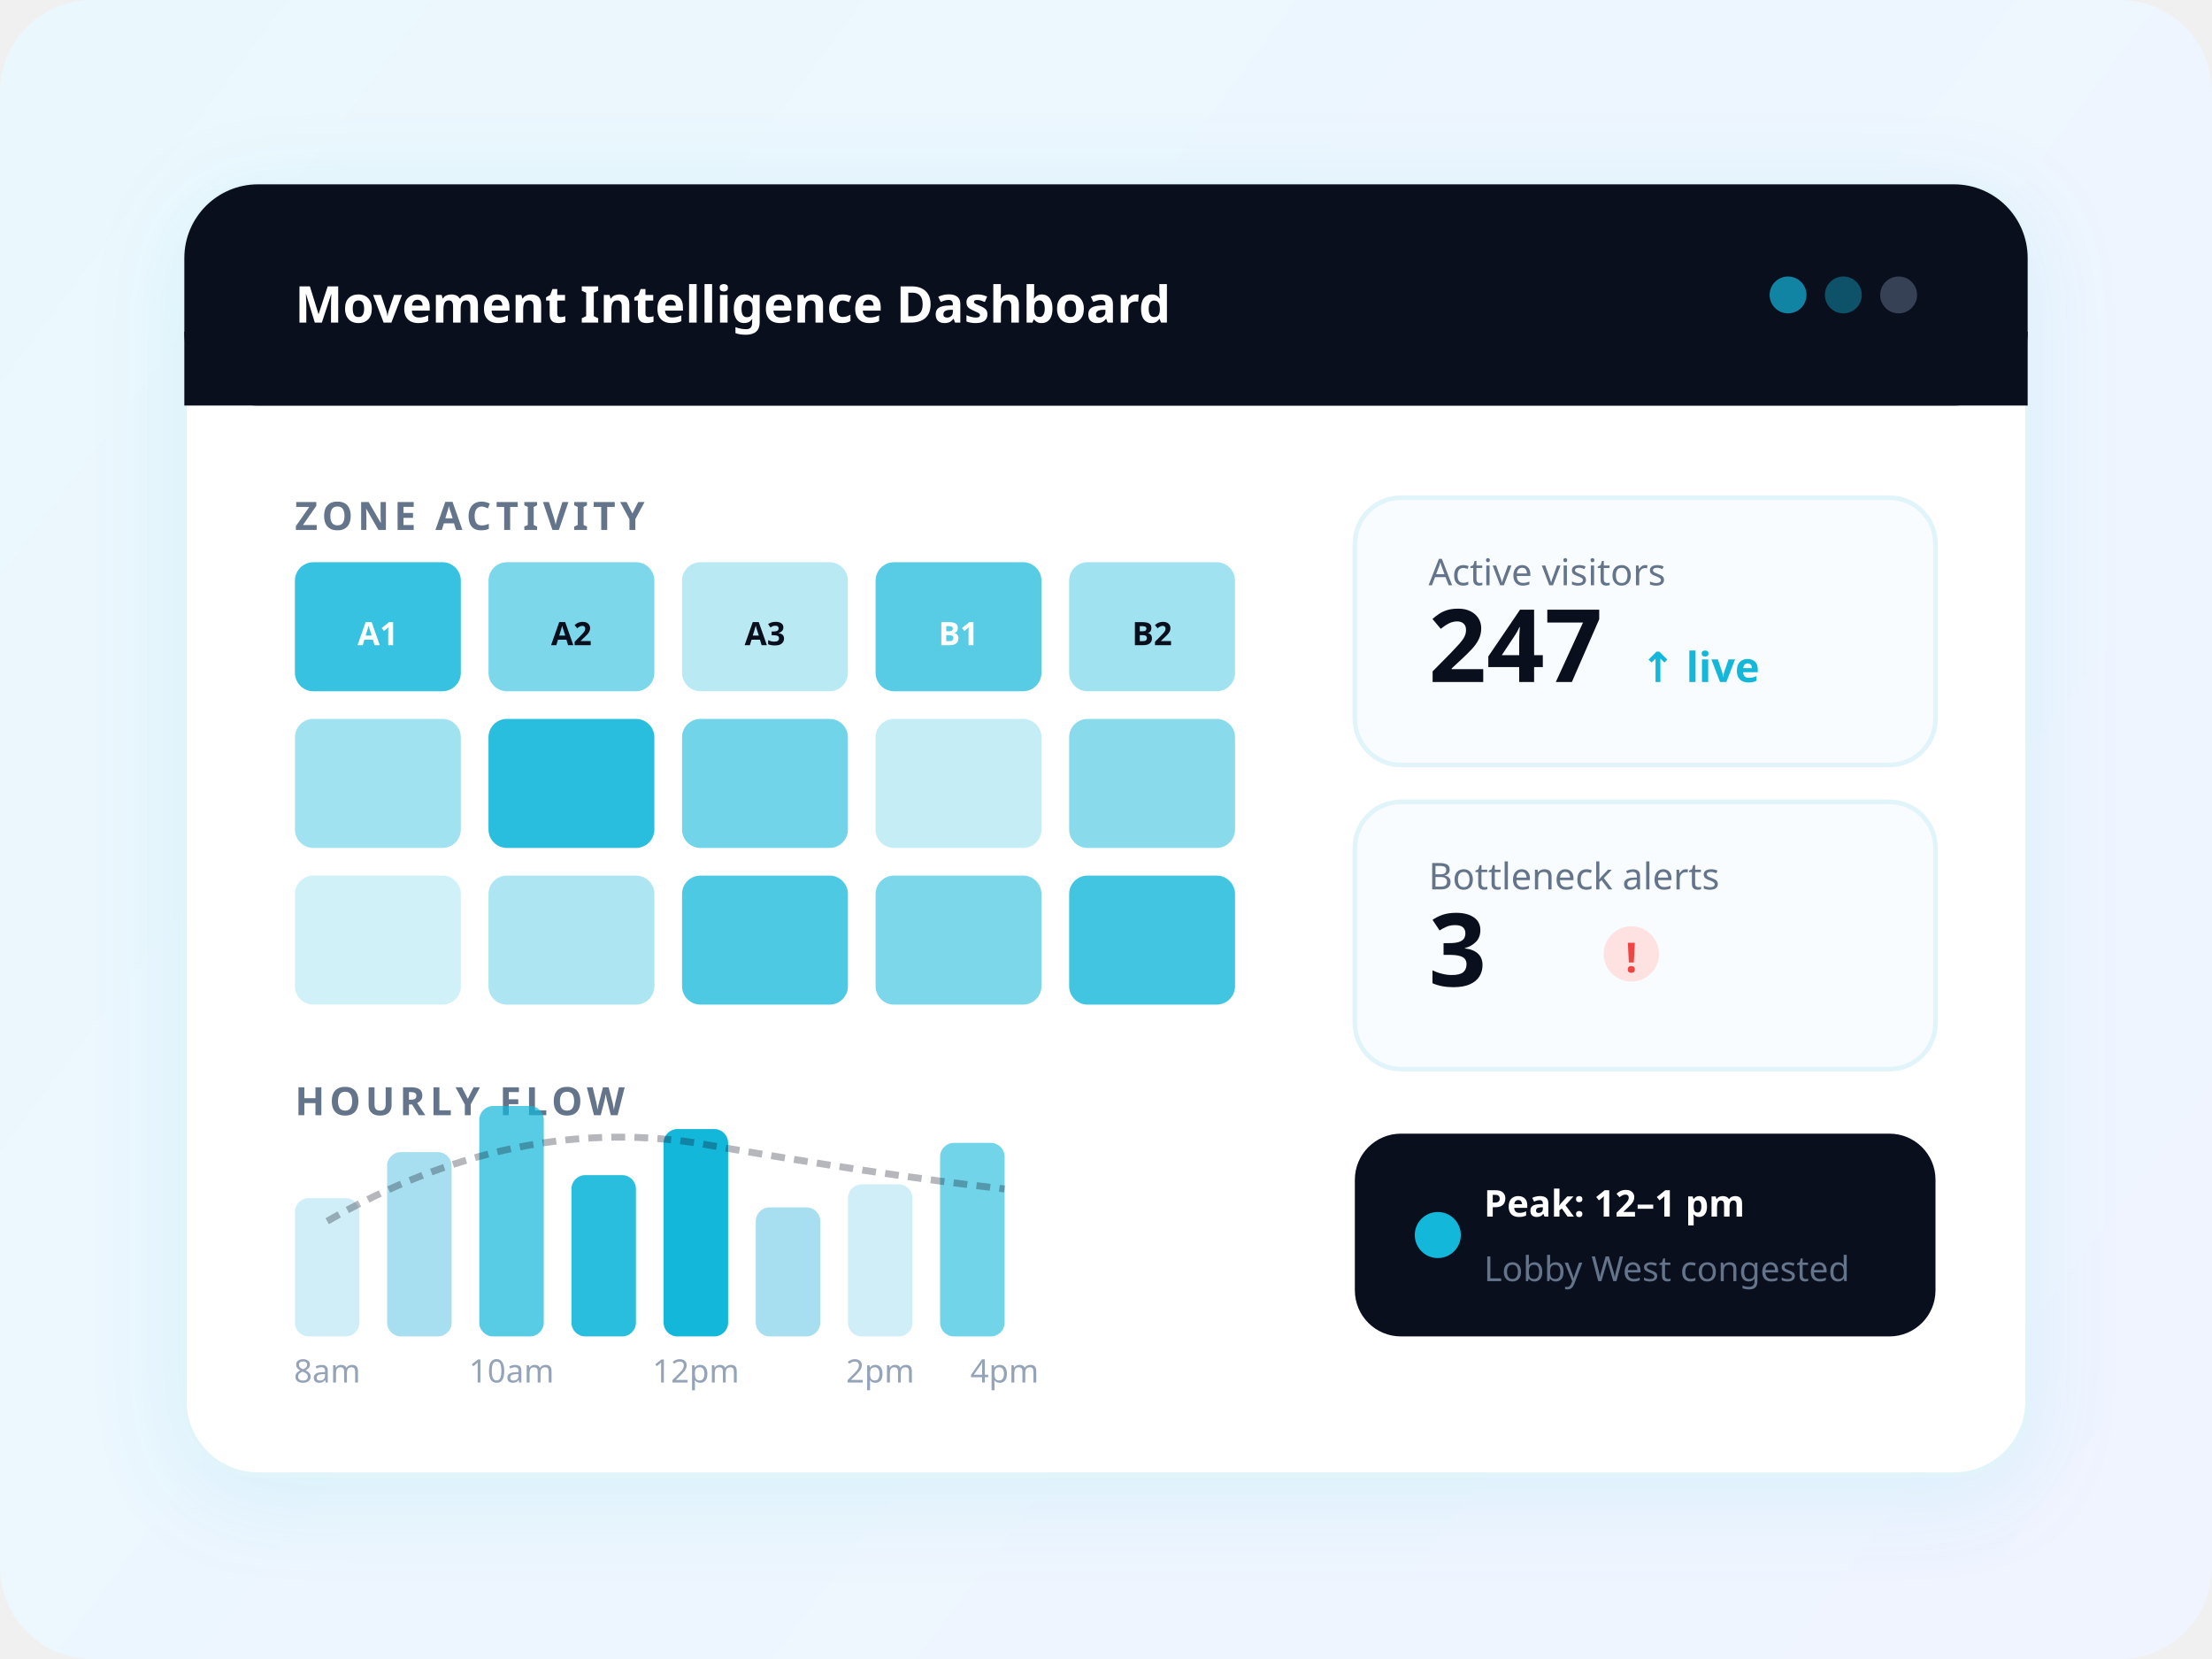
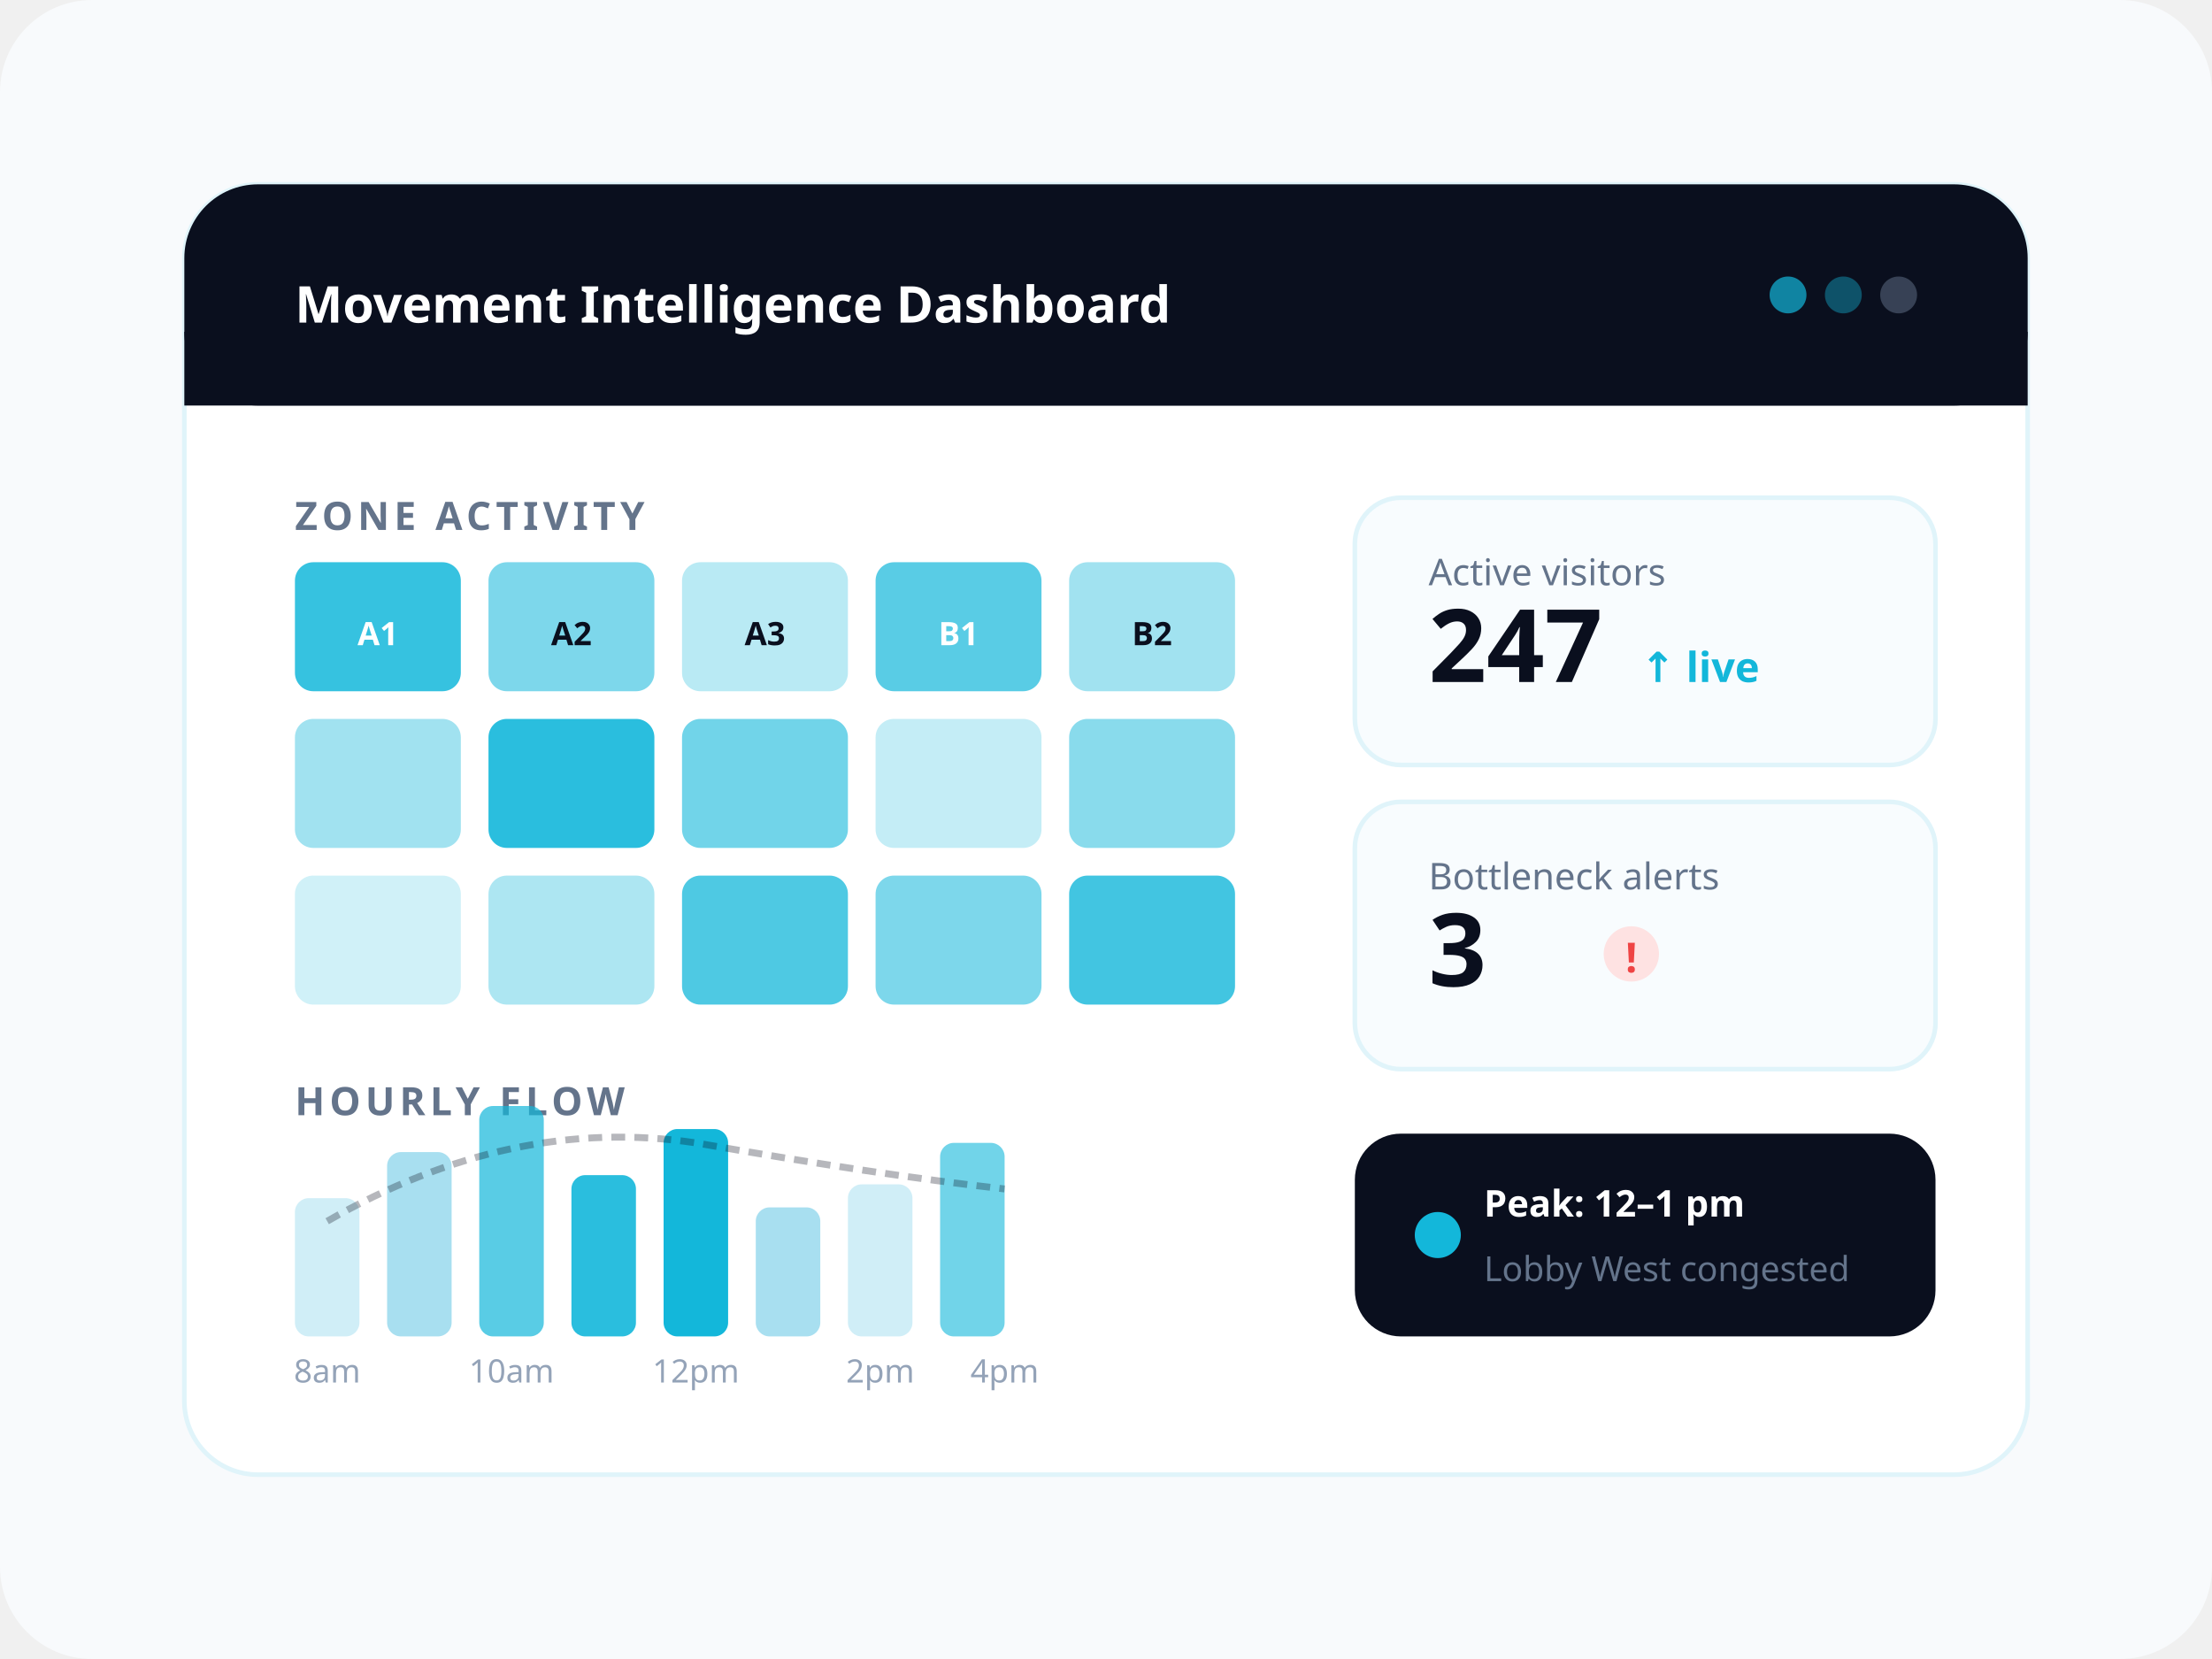
<svg xmlns="http://www.w3.org/2000/svg" width="480" height="360" viewBox="0 0 480 360" fill="none">
-   <defs>
-     <linearGradient id="data-bg" x1="0" y1="0" x2="480" y2="360" gradientUnits="userSpaceOnUse">
-       <stop stop-color="#EAF8FD" />
-       <stop offset="1" stop-color="#F0F4FF" />
-     </linearGradient>
-     <filter id="panel-shadow">
-       <feDropShadow dx="0" dy="4" stdDeviation="10" flood-color="#13B7DA" flood-opacity="0.1" />
-     </filter>
-   </defs>
-   <rect width="480" height="360" rx="20" fill="url(#data-bg)" />
+   <rect width="480" height="360" rx="20" fill="#F8FAFC" />
  <g filter="url(#panel-shadow)">
    <rect x="40" y="40" width="400" height="280" rx="16" fill="white" stroke="#E0F4FA" stroke-width="1" />
  </g>
  <rect x="40" y="40" width="400" height="48" rx="16" fill="#0A0F1E" />
  <rect x="40" y="72" width="400" height="16" fill="#0A0F1E" />
  <text x="64" y="70" font-family="system-ui,sans-serif" font-size="11" font-weight="600" fill="white">Movement Intelligence Dashboard</text>
  <circle cx="388" cy="64" r="4" fill="#13B7DA" opacity="0.7" />
  <circle cx="400" cy="64" r="4" fill="#13B7DA" opacity="0.4" />
  <circle cx="412" cy="64" r="4" fill="#64748B" opacity="0.5" />
  <text x="64" y="115" font-family="system-ui,sans-serif" font-size="8.5" font-weight="600" fill="#64748B" letter-spacing="1">ZONE ACTIVITY</text>
  <rect x="64" y="122" width="36" height="28" rx="4" fill="#13B7DA" opacity="0.85" />
  <rect x="106" y="122" width="36" height="28" rx="4" fill="#13B7DA" opacity="0.55" />
  <rect x="148" y="122" width="36" height="28" rx="4" fill="#13B7DA" opacity="0.30" />
  <rect x="190" y="122" width="36" height="28" rx="4" fill="#13B7DA" opacity="0.70" />
  <rect x="232" y="122" width="36" height="28" rx="4" fill="#13B7DA" opacity="0.40" />
  <rect x="64" y="156" width="36" height="28" rx="4" fill="#13B7DA" opacity="0.40" />
  <rect x="106" y="156" width="36" height="28" rx="4" fill="#13B7DA" opacity="0.90" />
  <rect x="148" y="156" width="36" height="28" rx="4" fill="#13B7DA" opacity="0.60" />
  <rect x="190" y="156" width="36" height="28" rx="4" fill="#13B7DA" opacity="0.25" />
  <rect x="232" y="156" width="36" height="28" rx="4" fill="#13B7DA" opacity="0.50" />
  <rect x="64" y="190" width="36" height="28" rx="4" fill="#13B7DA" opacity="0.20" />
  <rect x="106" y="190" width="36" height="28" rx="4" fill="#13B7DA" opacity="0.35" />
  <rect x="148" y="190" width="36" height="28" rx="4" fill="#13B7DA" opacity="0.75" />
  <rect x="190" y="190" width="36" height="28" rx="4" fill="#13B7DA" opacity="0.55" />
  <rect x="232" y="190" width="36" height="28" rx="4" fill="#13B7DA" opacity="0.80" />
  <text x="82" y="140" font-family="system-ui,sans-serif" font-size="7" fill="white" text-anchor="middle" font-weight="600">A1</text>
  <text x="124" y="140" font-family="system-ui,sans-serif" font-size="7" fill="#0A0F1E" text-anchor="middle" font-weight="600">A2</text>
  <text x="166" y="140" font-family="system-ui,sans-serif" font-size="7" fill="#0A0F1E" text-anchor="middle" font-weight="600">A3</text>
  <text x="208" y="140" font-family="system-ui,sans-serif" font-size="7" fill="white" text-anchor="middle" font-weight="600">B1</text>
  <text x="250" y="140" font-family="system-ui,sans-serif" font-size="7" fill="#0A0F1E" text-anchor="middle" font-weight="600">B2</text>
  <rect x="294" y="108" width="126" height="58" rx="10" fill="#F8FCFE" stroke="#E0F4FA" stroke-width="1" />
  <text x="310" y="127" font-family="system-ui,sans-serif" font-size="8" fill="#64748B">Active visitors</text>
  <text x="310" y="148" font-family="system-ui,sans-serif" font-size="22" font-weight="700" fill="#0A0F1E">247</text>
  <text x="356" y="148" font-family="system-ui,sans-serif" font-size="9" fill="#13B7DA" font-weight="600">↑ live</text>
  <rect x="294" y="174" width="126" height="58" rx="10" fill="#F8FCFE" stroke="#E0F4FA" stroke-width="1" />
  <text x="310" y="193" font-family="system-ui,sans-serif" font-size="8" fill="#64748B">Bottleneck alerts</text>
  <text x="310" y="214" font-family="system-ui,sans-serif" font-size="22" font-weight="700" fill="#0A0F1E">3</text>
  <circle cx="354" cy="207" r="6" fill="#FEE2E2" />
  <text x="354" y="211" font-family="system-ui,sans-serif" font-size="9" fill="#EF4444" text-anchor="middle" font-weight="700">!</text>
  <text x="64" y="242" font-family="system-ui,sans-serif" font-size="8.5" font-weight="600" fill="#64748B" letter-spacing="1">HOURLY FLOW</text>
  <rect x="64" y="260" width="14" height="30" rx="3" fill="#D0EEF7" />
  <rect x="84" y="250" width="14" height="40" rx="3" fill="#A8DFF0" />
  <rect x="104" y="240" width="14" height="50" rx="3" fill="#13B7DA" opacity="0.7" />
  <rect x="124" y="255" width="14" height="35" rx="3" fill="#13B7DA" opacity="0.9" />
  <rect x="144" y="245" width="14" height="45" rx="3" fill="#13B7DA" />
  <rect x="164" y="262" width="14" height="28" rx="3" fill="#A8DFF0" />
  <rect x="184" y="257" width="14" height="33" rx="3" fill="#D0EEF7" />
  <rect x="204" y="248" width="14" height="42" rx="3" fill="#13B7DA" opacity="0.6" />
  <text x="71" y="300" font-family="system-ui,sans-serif" font-size="7" fill="#94A3B8" text-anchor="middle">8am</text>
  <text x="111" y="300" font-family="system-ui,sans-serif" font-size="7" fill="#94A3B8" text-anchor="middle">10am</text>
  <text x="151" y="300" font-family="system-ui,sans-serif" font-size="7" fill="#94A3B8" text-anchor="middle">12pm</text>
  <text x="191" y="300" font-family="system-ui,sans-serif" font-size="7" fill="#94A3B8" text-anchor="middle">2pm</text>
  <text x="218" y="300" font-family="system-ui,sans-serif" font-size="7" fill="#94A3B8" text-anchor="middle">4pm</text>
  <path d="M71 265 Q111 242 151 248 Q191 255 218 258" stroke="#0A0F1E" stroke-width="1.5" fill="none" stroke-dasharray="3,2" opacity="0.3" />
  <rect x="294" y="246" width="126" height="44" rx="10" fill="#0A0F1E" />
  <circle cx="312" cy="268" r="5" fill="#13B7DA" />
  <text x="322" y="264" font-family="system-ui,sans-serif" font-size="8" fill="white" font-weight="600">Peak: 12–1 pm</text>
  <text x="322" y="278" font-family="system-ui,sans-serif" font-size="7.5" fill="#64748B">Lobby West congested</text>
</svg>
